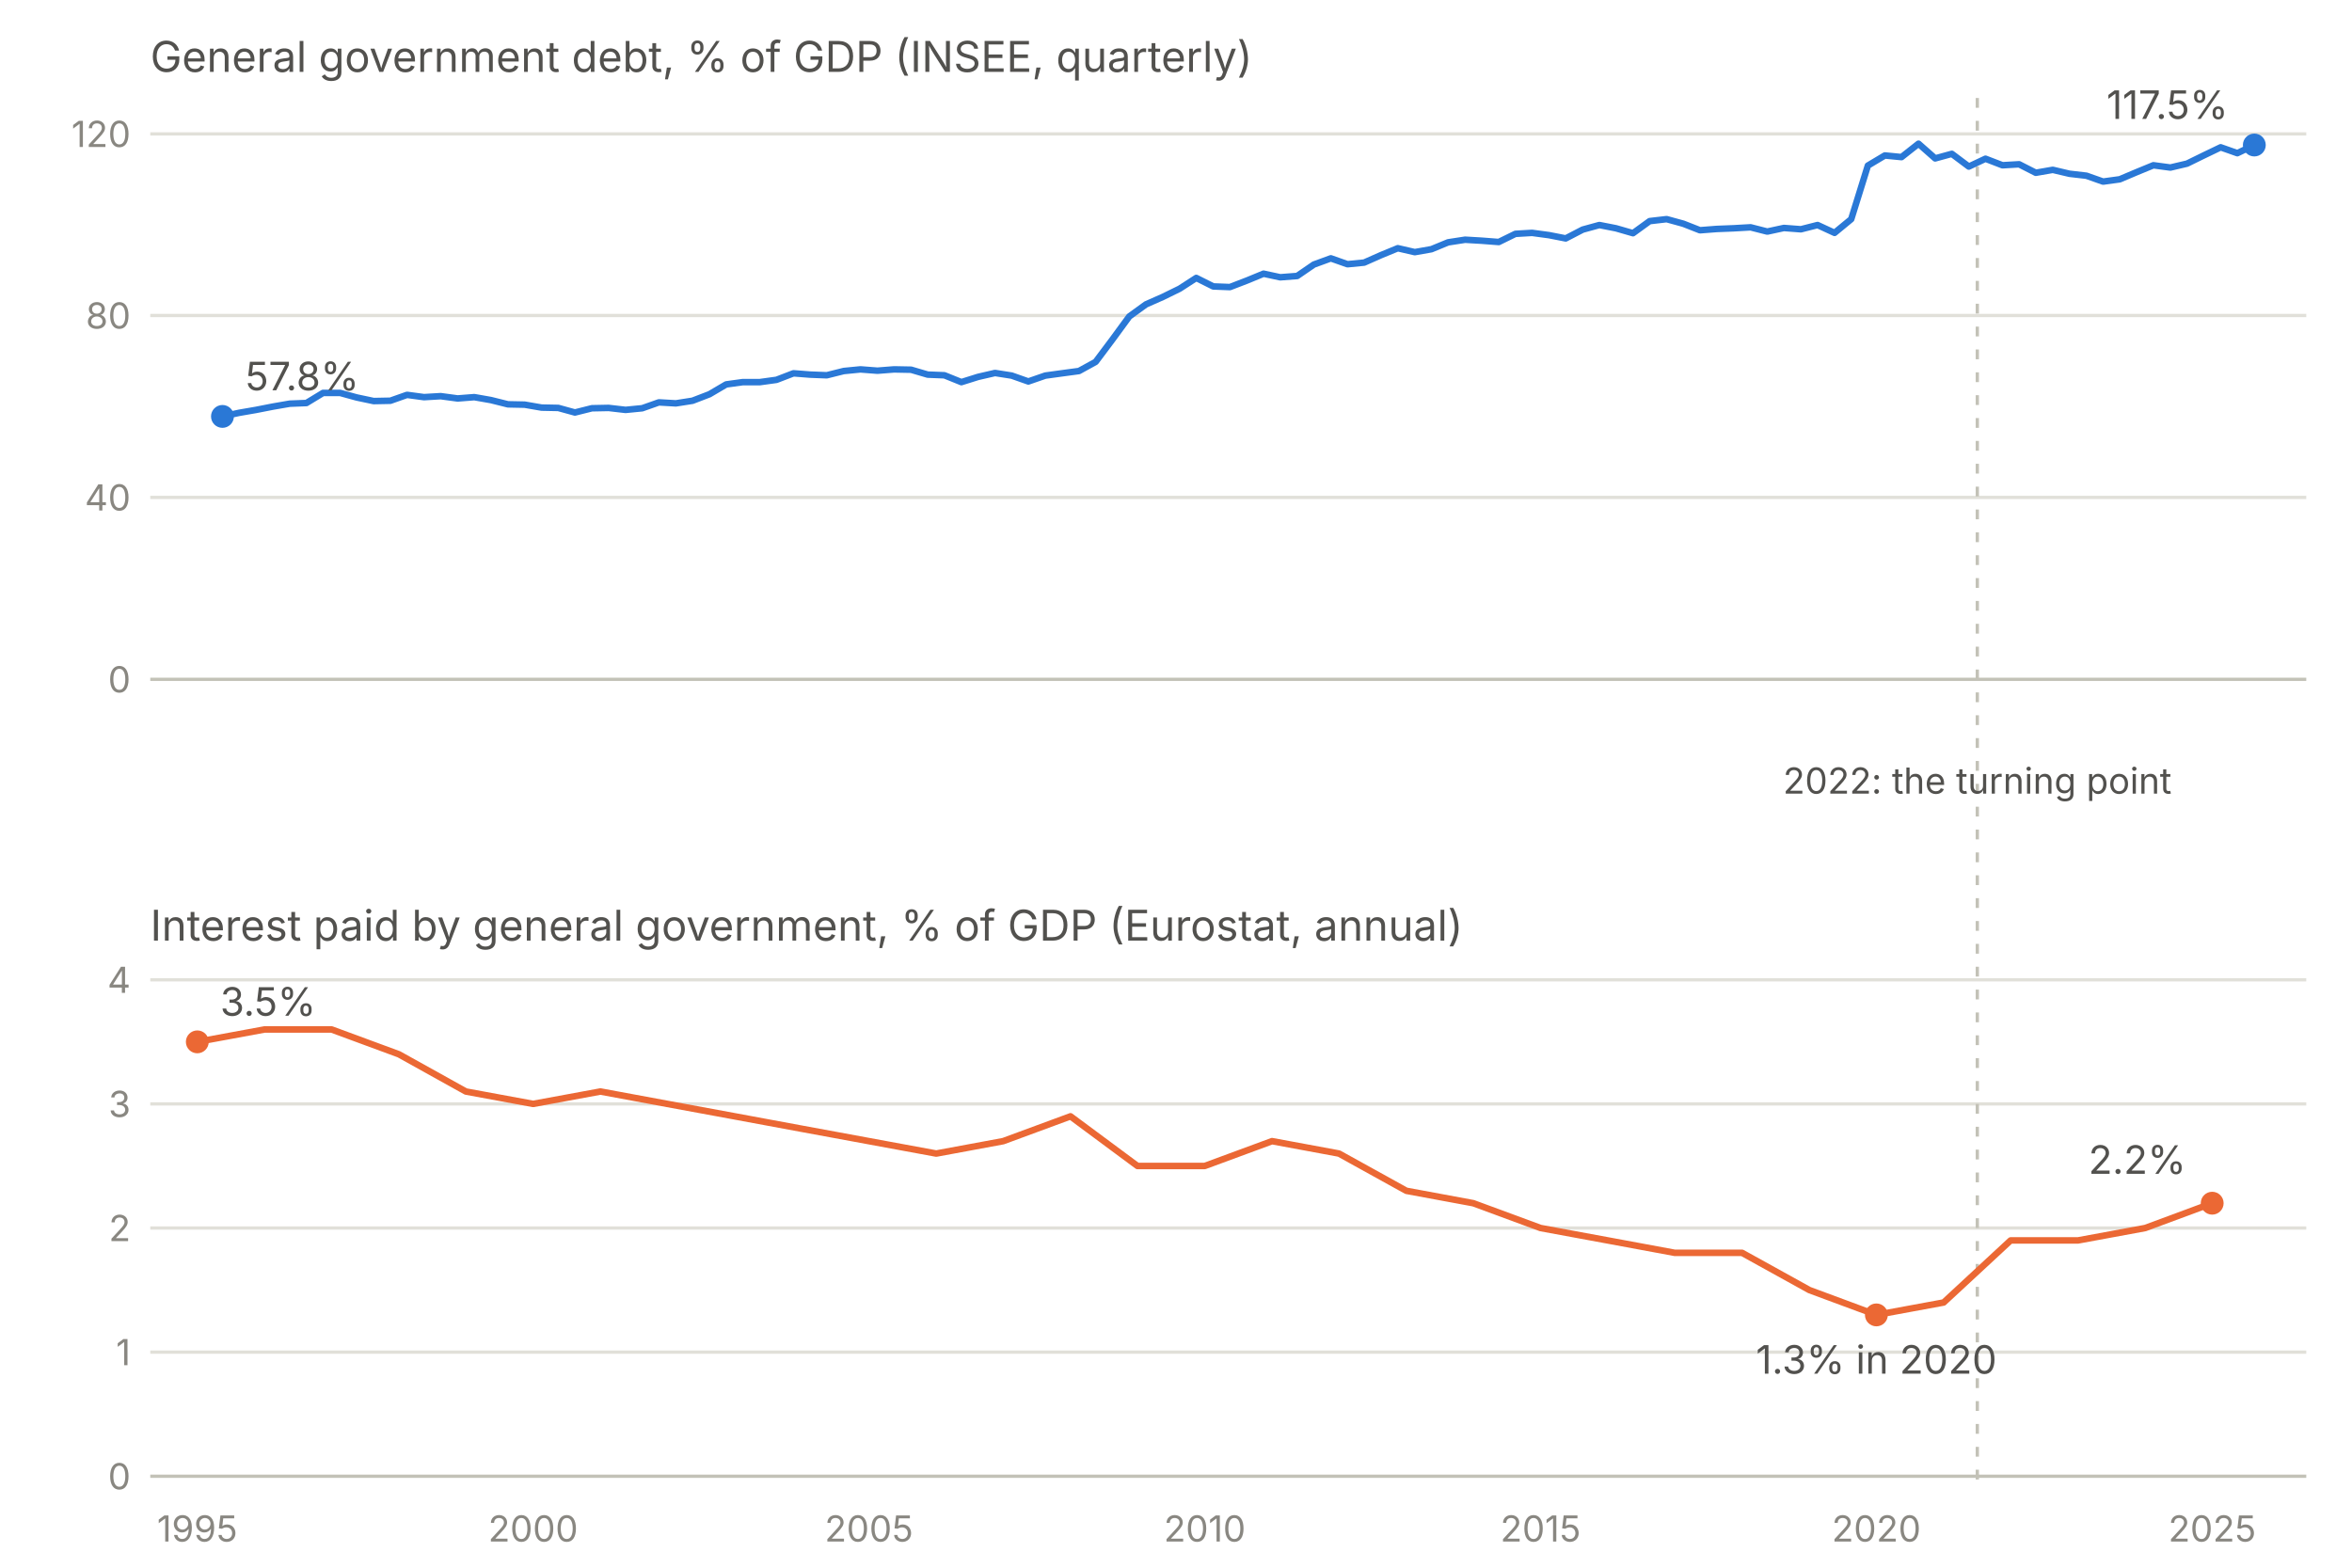
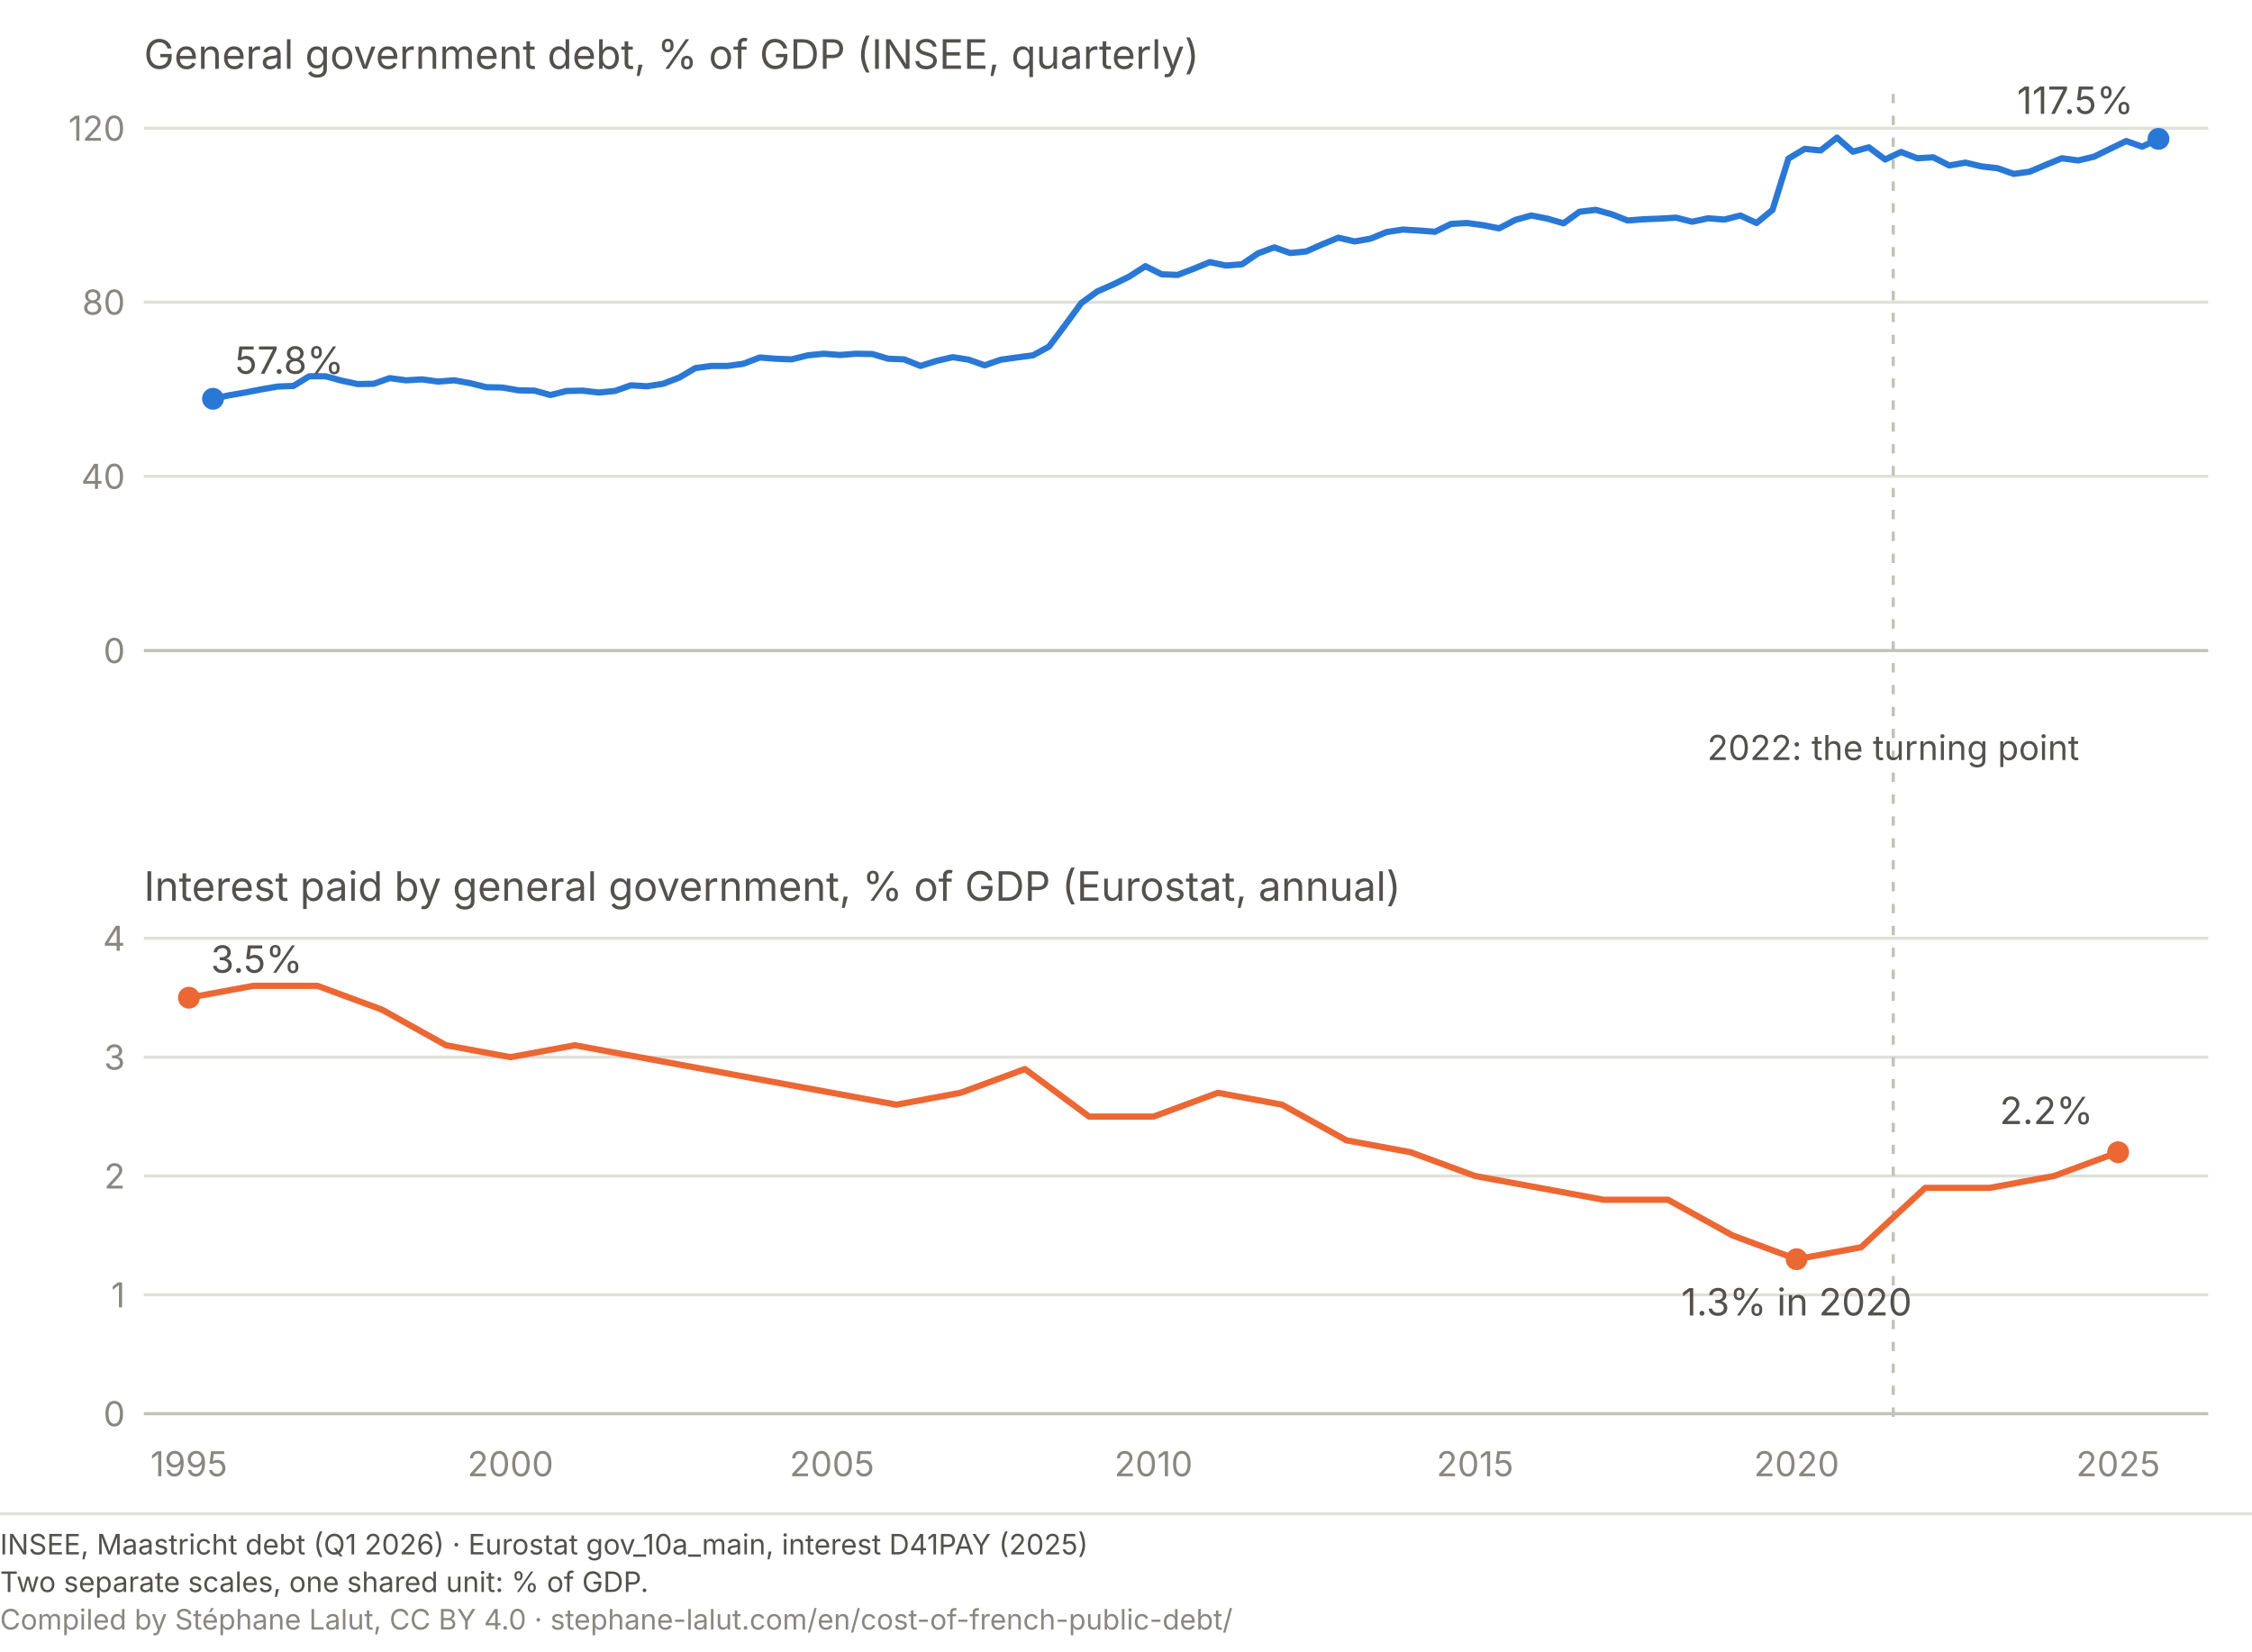
- <svg xmlns="http://www.w3.org/2000/svg" viewBox="0 0 720 480" role="img" aria-labelledby="cz-t cz-d" font-family="system-ui, -apple-system, Segoe UI, sans-serif">
+ <svg xmlns="http://www.w3.org/2000/svg" viewBox="0 0 720 528" role="img" aria-labelledby="cz-t cz-d" font-family="system-ui, -apple-system, Segoe UI, sans-serif">
  <text x="46" y="22" font-size="13" fill="#52514e">General government debt, % of GDP (INSEE, quarterly)</text>
  <text x="46" y="288" font-size="13" fill="#52514e">Interest paid by general government, % of GDP (Eurostat, annual)</text>
  <line x1="46" y1="208.0" x2="706" y2="208.0" stroke="#c3c2b7" stroke-width="1" />
  <text x="40" y="212.0" font-size="11" fill="#898781" text-anchor="end">0</text>
  <line x1="46" y1="152.3" x2="706" y2="152.3" stroke="#e1e0d9" stroke-width="1" />
  <text x="40" y="156.3" font-size="11" fill="#898781" text-anchor="end">40</text>
  <line x1="46" y1="96.6" x2="706" y2="96.6" stroke="#e1e0d9" stroke-width="1" />
  <text x="40" y="100.6" font-size="11" fill="#898781" text-anchor="end">80</text>
  <line x1="46" y1="41.0" x2="706" y2="41.0" stroke="#e1e0d9" stroke-width="1" />
  <text x="40" y="45.0" font-size="11" fill="#898781" text-anchor="end">120</text>
  <line x1="46" y1="452.0" x2="706" y2="452.0" stroke="#c3c2b7" stroke-width="1" />
  <text x="40" y="456.0" font-size="11" fill="#898781" text-anchor="end">0</text>
  <line x1="46" y1="414.0" x2="706" y2="414.0" stroke="#e1e0d9" stroke-width="1" />
  <text x="40" y="418.0" font-size="11" fill="#898781" text-anchor="end">1</text>
  <line x1="46" y1="376.0" x2="706" y2="376.0" stroke="#e1e0d9" stroke-width="1" />
  <text x="40" y="380.0" font-size="11" fill="#898781" text-anchor="end">2</text>
  <line x1="46" y1="338.0" x2="706" y2="338.0" stroke="#e1e0d9" stroke-width="1" />
  <text x="40" y="342.0" font-size="11" fill="#898781" text-anchor="end">3</text>
  <line x1="46" y1="300.0" x2="706" y2="300.0" stroke="#e1e0d9" stroke-width="1" />
  <text x="40" y="304.0" font-size="11" fill="#898781" text-anchor="end">4</text>
  <text x="60.4" y="472" font-size="11" fill="#898781" text-anchor="middle">1995</text>
  <text x="163.2" y="472" font-size="11" fill="#898781" text-anchor="middle">2000</text>
  <text x="266.0" y="472" font-size="11" fill="#898781" text-anchor="middle">2005</text>
  <text x="368.8" y="472" font-size="11" fill="#898781" text-anchor="middle">2010</text>
  <text x="471.6" y="472" font-size="11" fill="#898781" text-anchor="middle">2015</text>
  <text x="574.4" y="472" font-size="11" fill="#898781" text-anchor="middle">2020</text>
  <text x="677.2" y="472" font-size="11" fill="#898781" text-anchor="middle">2025</text>
  <line x1="605.3" y1="30" x2="605.3" y2="455" stroke="#c3c2b7" stroke-width="1" stroke-dasharray="3 4" />
  <text x="605.3" y="243" font-size="11" fill="#52514e" text-anchor="middle">2022: the turning point</text>
  <path d="M68.1,127.5 L73.2,126.4 L78.4,125.5 L83.5,124.5 L88.7,123.6 L93.8,123.4 L98.9,120.3 L104.1,120.3 L109.2,121.7 L114.4,122.8 L119.5,122.7 L124.6,120.9 L129.8,121.6 L134.9,121.3 L140.1,122.0 L145.2,121.6 L150.3,122.5 L155.5,123.8 L160.6,123.9 L165.8,124.8 L170.9,124.9 L176.0,126.3 L181.2,125.0 L186.3,124.9 L191.5,125.5 L196.6,125.0 L201.7,123.2 L206.9,123.5 L212.0,122.7 L217.2,120.7 L222.3,117.7 L227.4,117.0 L232.6,117.0 L237.7,116.3 L242.9,114.3 L248.0,114.7 L253.1,114.9 L258.3,113.6 L263.4,113.1 L268.6,113.5 L273.7,113.1 L278.9,113.2 L284.0,114.7 L289.1,114.9 L294.3,117.0 L299.4,115.4 L304.6,114.2 L309.7,115.0 L314.8,116.8 L320.0,115.0 L325.1,114.3 L330.3,113.6 L335.4,110.8 L340.5,104.0 L345.7,96.9 L350.8,93.2 L356.0,90.9 L361.1,88.4 L366.2,85.1 L371.4,87.7 L376.5,87.9 L381.7,85.9 L386.8,83.8 L391.9,84.9 L397.1,84.5 L402.2,81.0 L407.4,79.1 L412.5,80.9 L417.6,80.4 L422.8,78.1 L427.9,76.0 L433.1,77.2 L438.2,76.3 L443.3,74.2 L448.5,73.4 L453.6,73.7 L458.8,74.1 L463.9,71.6 L469.0,71.3 L474.2,72.0 L479.3,73.0 L484.5,70.3 L489.6,68.9 L494.7,69.9 L499.9,71.4 L505.0,67.7 L510.2,67.1 L515.3,68.5 L520.4,70.5 L525.6,70.1 L530.7,69.9 L535.9,69.6 L541.0,70.9 L546.1,69.8 L551.3,70.2 L556.4,68.9 L561.6,71.3 L566.7,67.1 L571.8,50.7 L577.0,47.6 L582.1,48.1 L587.3,44.0 L592.4,48.5 L597.5,47.1 L602.7,51.0 L607.8,48.6 L613.0,50.6 L618.1,50.3 L623.2,52.9 L628.4,52.0 L633.5,53.2 L638.7,53.8 L643.8,55.6 L648.9,54.9 L654.1,52.7 L659.2,50.6 L664.4,51.3 L669.5,50.1 L674.6,47.6 L679.8,45.1 L684.9,46.9 L690.1,44.4" fill="none" stroke="#2a78d6" stroke-width="2" stroke-linecap="round" stroke-linejoin="round" />
  <path d="M60.4,319.0 L81.0,315.2 L101.5,315.2 L122.1,322.8 L142.6,334.2 L163.2,338.0 L183.8,334.2 L204.3,338.0 L224.9,341.8 L245.4,345.6 L266.0,349.4 L286.6,353.2 L307.1,349.4 L327.7,341.8 L348.2,357.0 L368.8,357.0 L389.4,349.4 L409.9,353.2 L430.5,364.6 L451.0,368.4 L471.6,376.0 L492.2,379.8 L512.7,383.6 L533.3,383.6 L553.9,395.0 L574.4,402.6 L595.0,398.8 L615.5,379.8 L636.1,379.8 L656.7,376.0 L677.2,368.4" fill="none" stroke="#eb6834" stroke-width="2" stroke-linecap="round" stroke-linejoin="round" />
  <circle cx="690.1" cy="44.4" r="3.5" fill="#2a78d6" />
  <text x="682.1" y="36.4" font-size="12" fill="#52514e" text-anchor="end">117.5%</text>
  <circle cx="68.1" cy="127.5" r="3.5" fill="#2a78d6" />
  <text x="75.1" y="119.5" font-size="12" fill="#52514e" text-anchor="start">57.8%</text>
  <circle cx="677.2" cy="368.4" r="3.5" fill="#eb6834" />
  <text x="669.2" y="359.4" font-size="12" fill="#52514e" text-anchor="end">2.2%</text>
  <circle cx="60.4" cy="319.0" r="3.5" fill="#eb6834" />
  <text x="67.4" y="311.0" font-size="12" fill="#52514e" text-anchor="start">3.5%</text>
  <circle cx="574.4" cy="402.6" r="3.5" fill="#eb6834" />
  <text x="574.4" y="420.6" font-size="12" fill="#52514e" text-anchor="middle">1.3% in 2020</text>
+   <line x1="0" y1="484.0" x2="720" y2="484.0" stroke="#e1e0d9" stroke-width="1" />
+   <text x="0" y="497.0" font-family="system-ui, -apple-system, Segoe UI, sans-serif" font-size="9" fill="#52514e">INSEE, Maastricht debt (Q1 2026)  ·  Eurostat gov_10a_main, interest D41PAY (2025)</text>
+   <text x="0" y="509.0" font-family="system-ui, -apple-system, Segoe UI, sans-serif" font-size="9" fill="#52514e">Two separate scales, one shared unit: % of GDP.</text>
+   <text x="0" y="521.0" font-family="system-ui, -apple-system, Segoe UI, sans-serif" font-size="9" fill="#898781">Compiled by Stéphane Lalut, CC BY 4.0 · stephane-lalut.com/en/cost-of-french-public-debt/</text>
</svg>
